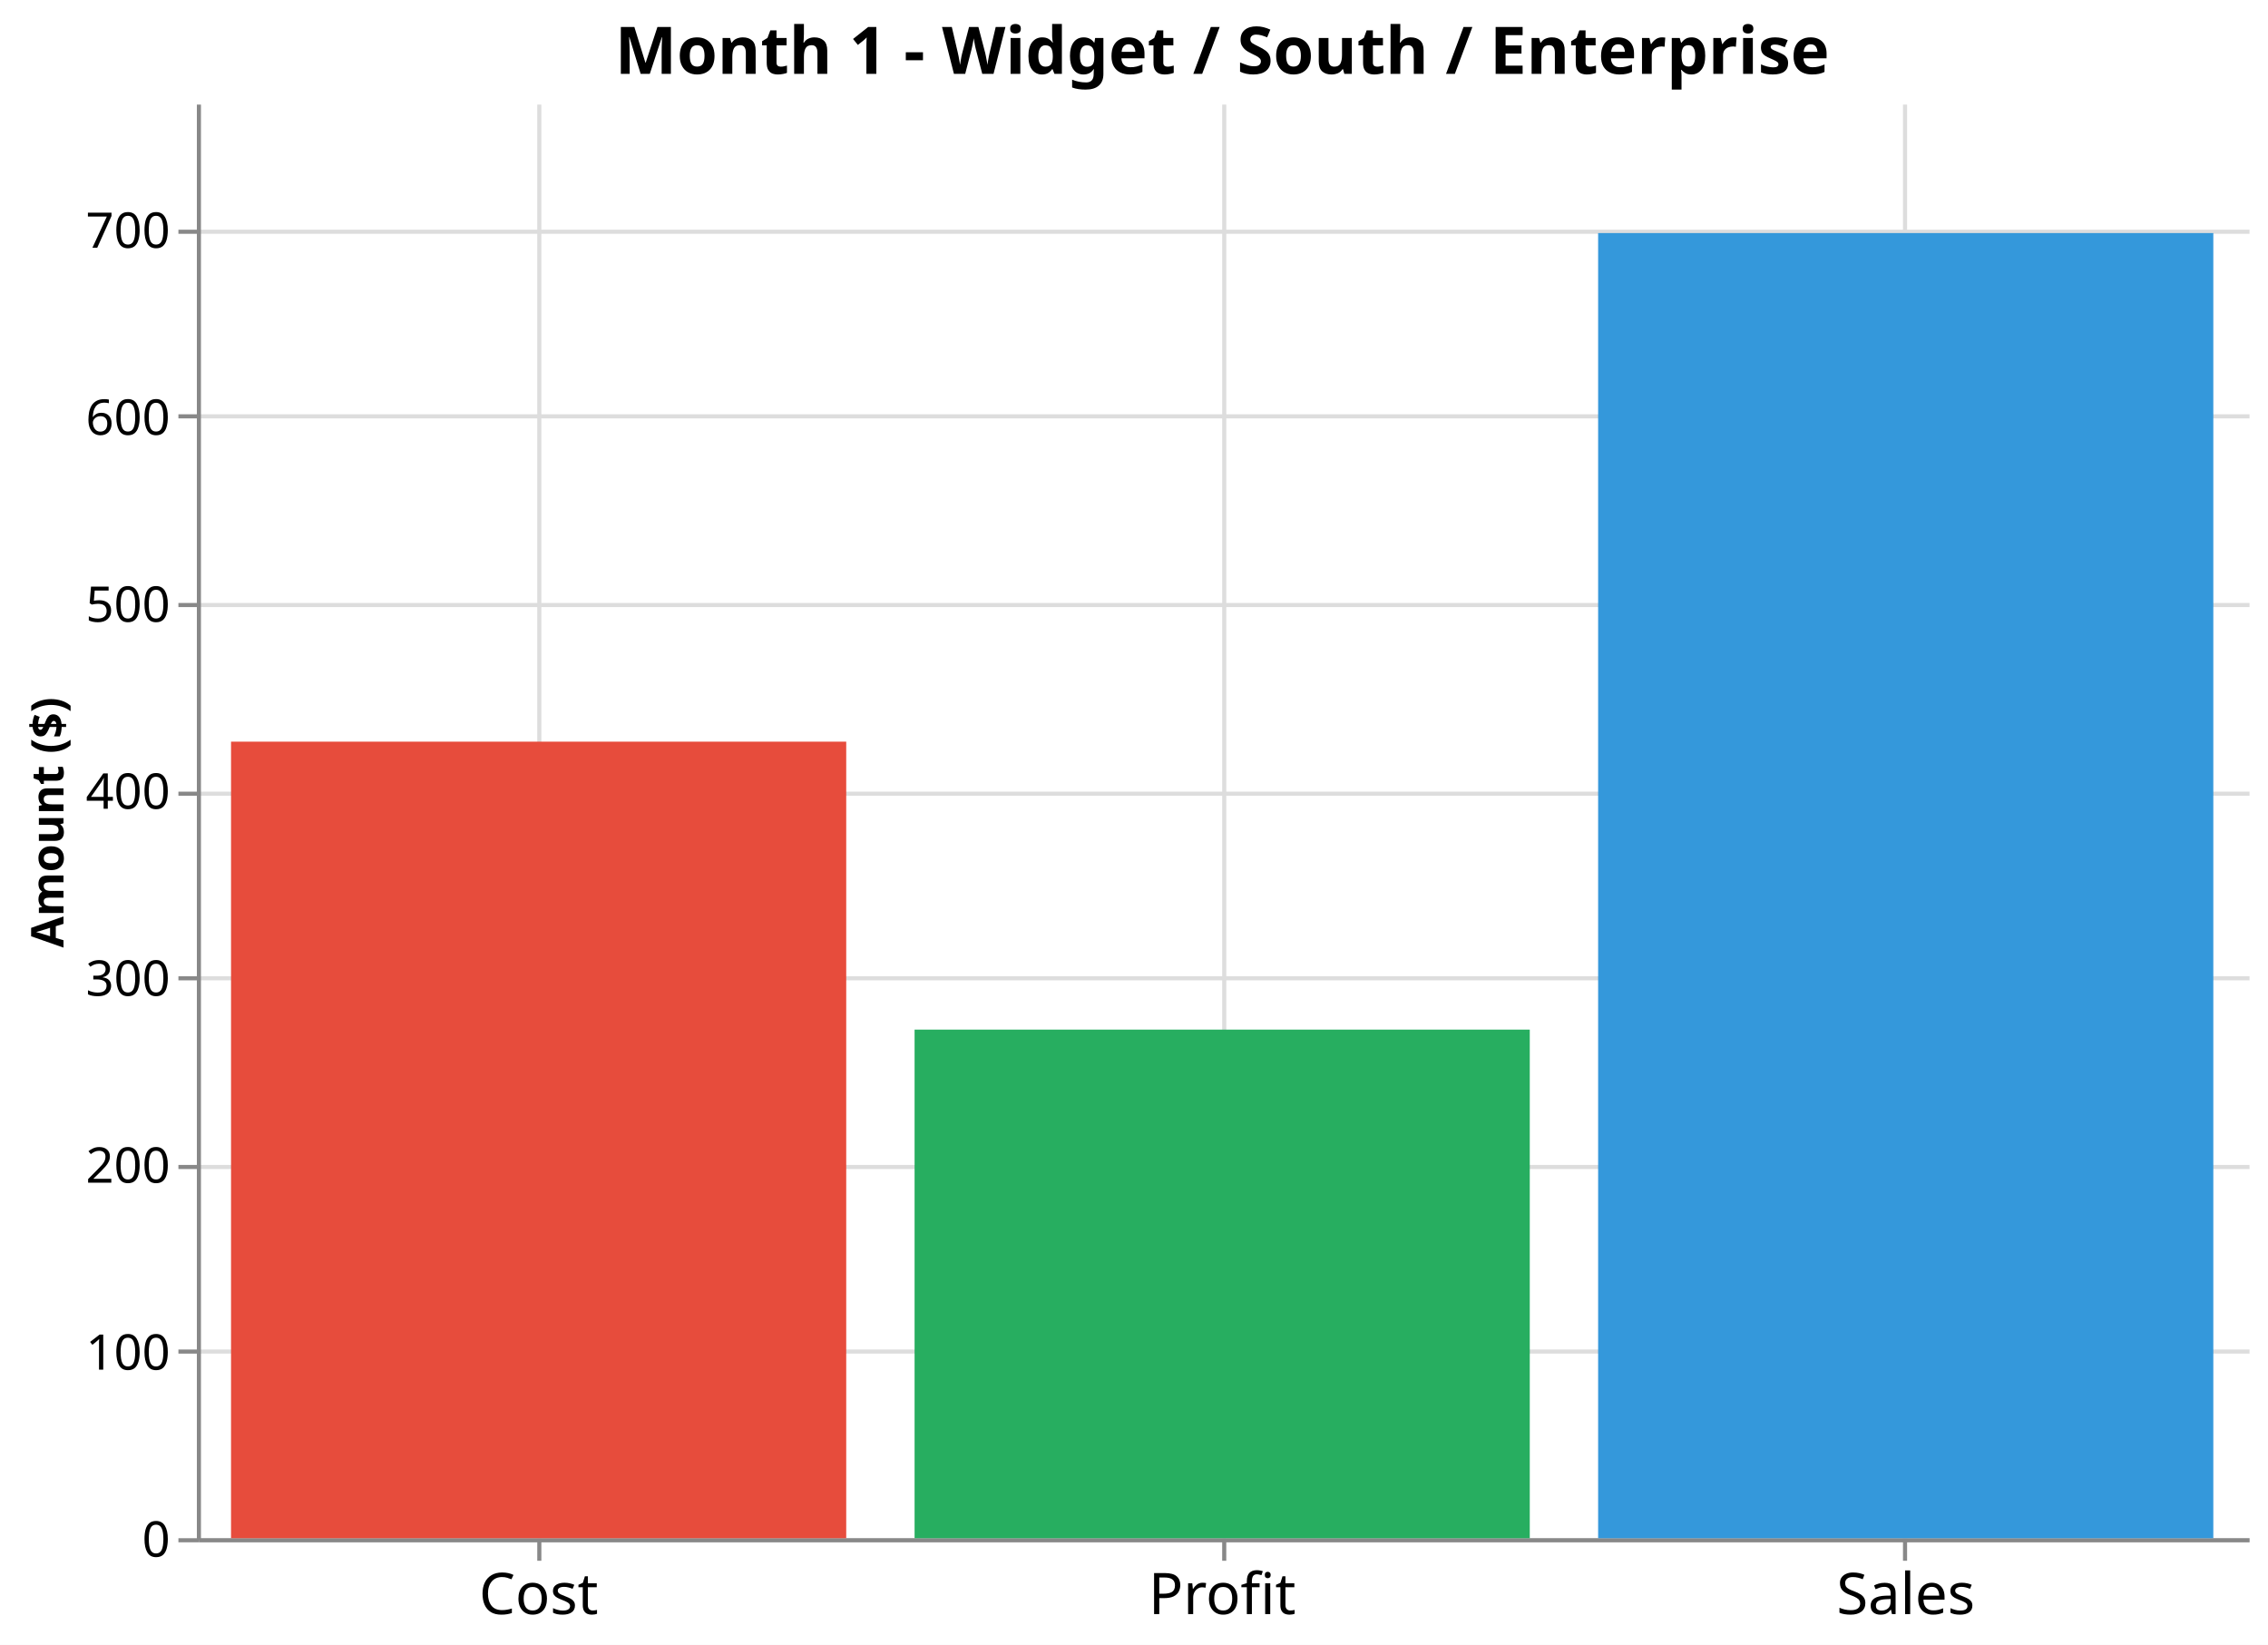
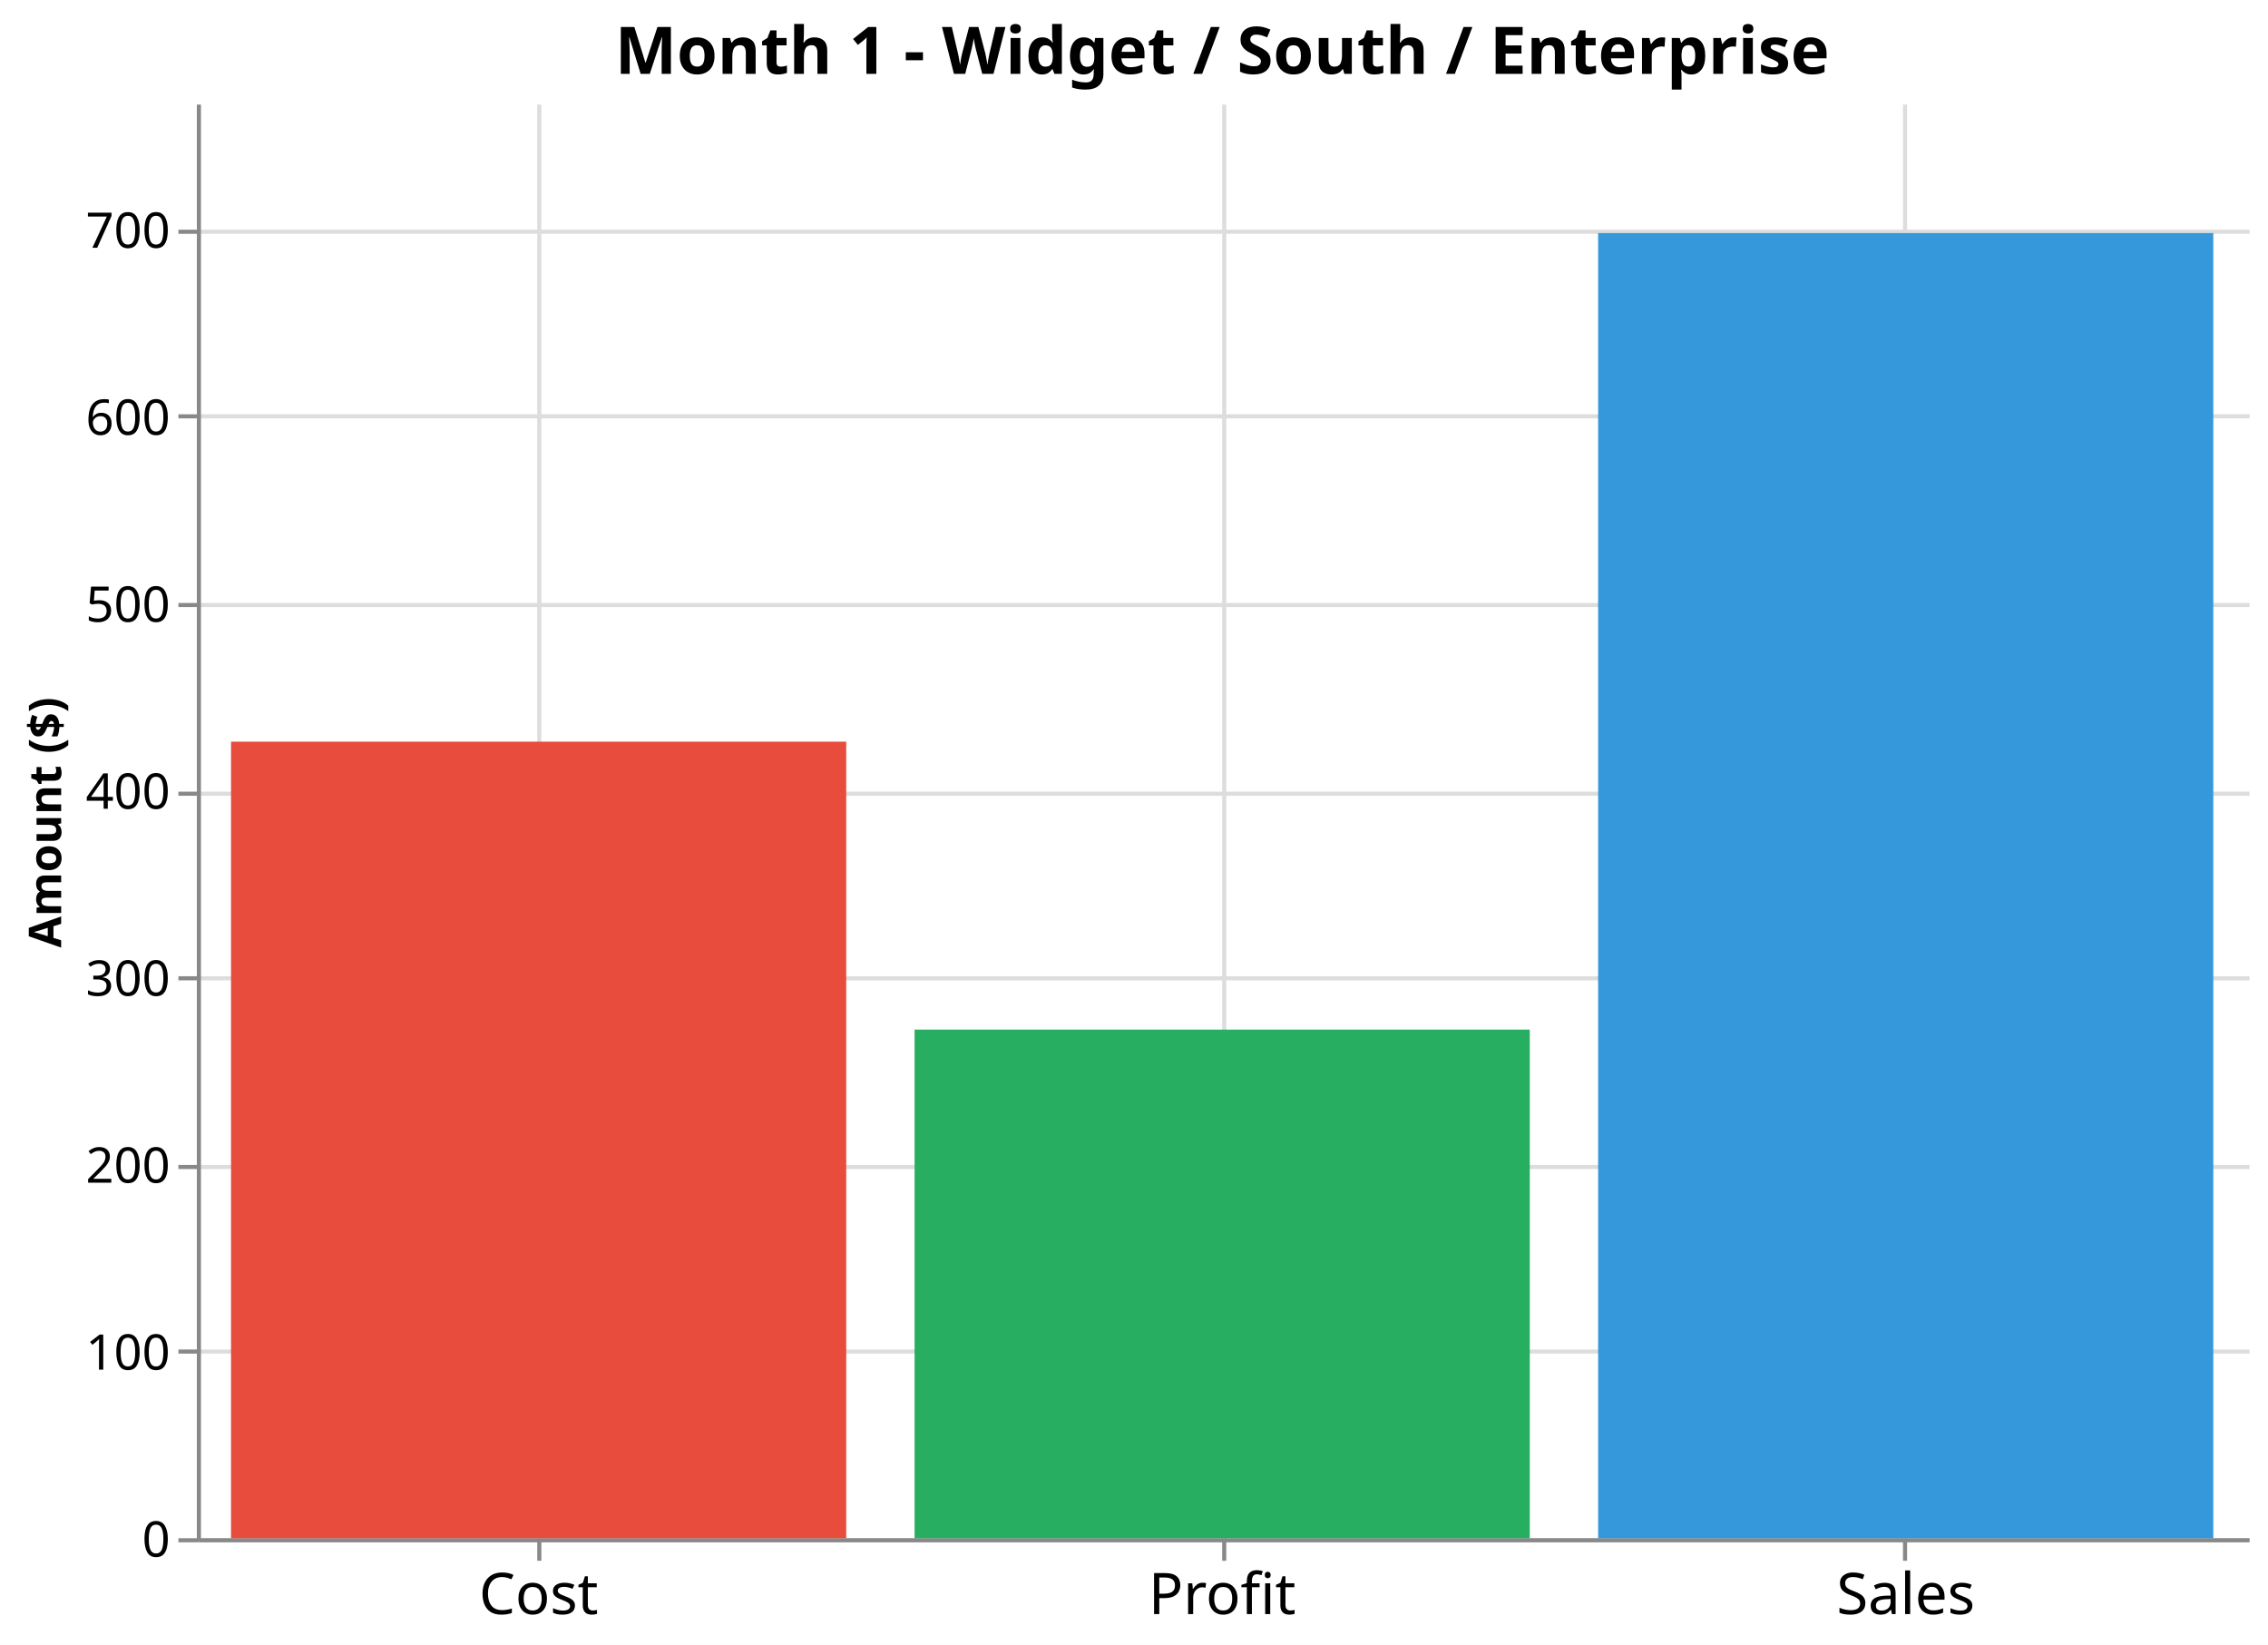
<svg xmlns="http://www.w3.org/2000/svg" version="1.1" class="marks" width="553" height="401" viewBox="0 0 553 401">
  <rect width="553" height="401" fill="white" />
  <g fill="none" stroke-miterlimit="10" transform="translate(48,25)">
    <g class="mark-group role-frame root" role="graphics-object" aria-roledescription="group mark container">
      <g transform="translate(0,0)">
        <path class="background" aria-hidden="true" d="M0,0h500v350h-500Z" />
        <g>
          <g class="mark-group role-axis" aria-hidden="true">
            <g transform="translate(0.5,350.5)">
              <path class="background" aria-hidden="true" d="M0,0h0v0h0Z" pointer-events="none" />
              <g>
                <g class="mark-rule role-axis-grid" pointer-events="none">
                  <line transform="translate(83,-350)" x2="0" y2="350" stroke="#ddd" stroke-width="1" opacity="1" />
                  <line transform="translate(250,-350)" x2="0" y2="350" stroke="#ddd" stroke-width="1" opacity="1" />
                  <line transform="translate(416,-350)" x2="0" y2="350" stroke="#ddd" stroke-width="1" opacity="1" />
                </g>
              </g>
              <path class="foreground" aria-hidden="true" d="" pointer-events="none" display="none" />
            </g>
          </g>
          <g class="mark-group role-axis" aria-hidden="true">
            <g transform="translate(0.5,0.5)">
              <path class="background" aria-hidden="true" d="M0,0h0v0h0Z" pointer-events="none" />
              <g>
                <g class="mark-rule role-axis-grid" pointer-events="none">
                  <line transform="translate(0,350)" x2="500" y2="0" stroke="#ddd" stroke-width="1" opacity="1" />
                  <line transform="translate(0,304)" x2="500" y2="0" stroke="#ddd" stroke-width="1" opacity="1" />
                  <line transform="translate(0,259)" x2="500" y2="0" stroke="#ddd" stroke-width="1" opacity="1" />
                  <line transform="translate(0,213)" x2="500" y2="0" stroke="#ddd" stroke-width="1" opacity="1" />
                  <line transform="translate(0,168)" x2="500" y2="0" stroke="#ddd" stroke-width="1" opacity="1" />
                  <line transform="translate(0,122)" x2="500" y2="0" stroke="#ddd" stroke-width="1" opacity="1" />
                  <line transform="translate(0,76)" x2="500" y2="0" stroke="#ddd" stroke-width="1" opacity="1" />
                  <line transform="translate(0,31)" x2="500" y2="0" stroke="#ddd" stroke-width="1" opacity="1" />
                </g>
              </g>
              <path class="foreground" aria-hidden="true" d="" pointer-events="none" display="none" />
            </g>
          </g>
          <g class="mark-group role-axis" role="graphics-symbol" aria-roledescription="axis" aria-label="X-axis for a discrete scale with 3 values: Cost, Profit, Sales">
            <g transform="translate(0.5,350.5)">
              <path class="background" aria-hidden="true" d="M0,0h0v0h0Z" pointer-events="none" />
              <g>
                <g class="mark-rule role-axis-tick" pointer-events="none">
                  <line transform="translate(83,0)" x2="0" y2="5" stroke="#888" stroke-width="1" opacity="1" />
                  <line transform="translate(250,0)" x2="0" y2="5" stroke="#888" stroke-width="1" opacity="1" />
                  <line transform="translate(416,0)" x2="0" y2="5" stroke="#888" stroke-width="1" opacity="1" />
                </g>
                <g class="mark-text role-axis-label" pointer-events="none">
                  <text text-anchor="middle" transform="translate(82.83333,18)" font-family="sans-serif" font-size="14px" fill="#000" opacity="1">Cost</text>
                  <text text-anchor="middle" transform="translate(249.5,18)" font-family="sans-serif" font-size="14px" fill="#000" opacity="1">Profit</text>
                  <text text-anchor="middle" transform="translate(416.1667,18)" font-family="sans-serif" font-size="14px" fill="#000" opacity="1">Sales</text>
                </g>
                <g class="mark-rule role-axis-domain" pointer-events="none">
                  <line transform="translate(0,0)" x2="500" y2="0" stroke="#888" stroke-width="1" opacity="1" />
                </g>
              </g>
              <path class="foreground" aria-hidden="true" d="" pointer-events="none" display="none" />
            </g>
          </g>
          <g class="mark-group role-axis" role="graphics-symbol" aria-roledescription="axis" aria-label="Y-axis titled 'Amount ($)' for a linear scale with values from 0 to 768">
            <g transform="translate(0.5,0.5)">
              <path class="background" aria-hidden="true" d="M0,0h0v0h0Z" pointer-events="none" />
              <g>
                <g class="mark-rule role-axis-tick" pointer-events="none">
                  <line transform="translate(0,350)" x2="-5" y2="0" stroke="#888" stroke-width="1" opacity="1" />
                  <line transform="translate(0,304)" x2="-5" y2="0" stroke="#888" stroke-width="1" opacity="1" />
                  <line transform="translate(0,259)" x2="-5" y2="0" stroke="#888" stroke-width="1" opacity="1" />
                  <line transform="translate(0,213)" x2="-5" y2="0" stroke="#888" stroke-width="1" opacity="1" />
                  <line transform="translate(0,168)" x2="-5" y2="0" stroke="#888" stroke-width="1" opacity="1" />
                  <line transform="translate(0,122)" x2="-5" y2="0" stroke="#888" stroke-width="1" opacity="1" />
                  <line transform="translate(0,76)" x2="-5" y2="0" stroke="#888" stroke-width="1" opacity="1" />
                  <line transform="translate(0,31)" x2="-5" y2="0" stroke="#888" stroke-width="1" opacity="1" />
                </g>
                <g class="mark-text role-axis-label" pointer-events="none">
                  <text text-anchor="end" transform="translate(-7,354)" font-family="sans-serif" font-size="12px" fill="#000" opacity="1">0</text>
                  <text text-anchor="end" transform="translate(-7,308.4152)" font-family="sans-serif" font-size="12px" fill="#000" opacity="1">100</text>
                  <text text-anchor="end" transform="translate(-7,262.8304)" font-family="sans-serif" font-size="12px" fill="#000" opacity="1">200</text>
                  <text text-anchor="end" transform="translate(-7,217.2456)" font-family="sans-serif" font-size="12px" fill="#000" opacity="1">300</text>
                  <text text-anchor="end" transform="translate(-7,171.6608)" font-family="sans-serif" font-size="12px" fill="#000" opacity="1">400</text>
                  <text text-anchor="end" transform="translate(-7,126.0761)" font-family="sans-serif" font-size="12px" fill="#000" opacity="1">500</text>
                  <text text-anchor="end" transform="translate(-7,80.49127)" font-family="sans-serif" font-size="12px" fill="#000" opacity="1">600</text>
                  <text text-anchor="end" transform="translate(-7,34.90649)" font-family="sans-serif" font-size="12px" fill="#000" opacity="1">700</text>
                </g>
                <g class="mark-rule role-axis-domain" pointer-events="none">
                  <line transform="translate(0,350)" x2="0" y2="-350" stroke="#888" stroke-width="1" opacity="1" />
                </g>
                <g class="mark-text role-axis-title" pointer-events="none">
-                   <text text-anchor="middle" transform="translate(-31.02148,175) rotate(-90) translate(0,-2)" font-family="sans-serif" font-size="11px" font-weight="bold" fill="#000" opacity="1">Amount ($)</text>
+                   <text text-anchor="middle" transform="translate(-31.58984,175) rotate(-90) translate(0,-2)" font-family="sans-serif" font-size="11px" font-weight="bold" fill="#000" opacity="1">Amount ($)</text>
                </g>
              </g>
              <path class="foreground" aria-hidden="true" d="" pointer-events="none" display="none" />
            </g>
          </g>
          <g class="mark-rect role-mark marks" role="graphics-object" aria-roledescription="rect mark container">
            <path aria-label="Metric: Cost; Amount: 426; Color: #e74c3c" role="graphics-symbol" aria-roledescription="bar" d="M8.333,155.809h150v194.191h-150Z" fill="#e74c3c" />
            <path aria-label="Metric: Profit; Amount: 272; Color: #27ae60" role="graphics-symbol" aria-roledescription="bar" d="M175,226.009h150v123.991h-150Z" fill="#27ae60" />
            <path aria-label="Metric: Sales; Amount: 698; Color: #3498db" role="graphics-symbol" aria-roledescription="bar" d="M341.667,31.818h150v318.182h-150Z" fill="#3498db" />
          </g>
          <g class="mark-group role-title">
            <g transform="translate(250,-20)">
              <path class="background" aria-hidden="true" d="M0,0h0v0h0Z" pointer-events="none" />
              <g>
                <g class="mark-text role-title-text" role="graphics-symbol" aria-roledescription="title" aria-label="Title text 'Month 1 - Widget / South / Enterprise'" pointer-events="none">
                  <text text-anchor="middle" transform="translate(0,13)" font-family="sans-serif" font-size="16px" font-weight="bold" fill="#000" opacity="1">Month 1 - Widget / South / Enterprise</text>
                </g>
              </g>
              <path class="foreground" aria-hidden="true" d="" pointer-events="none" display="none" />
            </g>
          </g>
        </g>
        <path class="foreground" aria-hidden="true" d="" display="none" />
      </g>
    </g>
  </g>
</svg>
